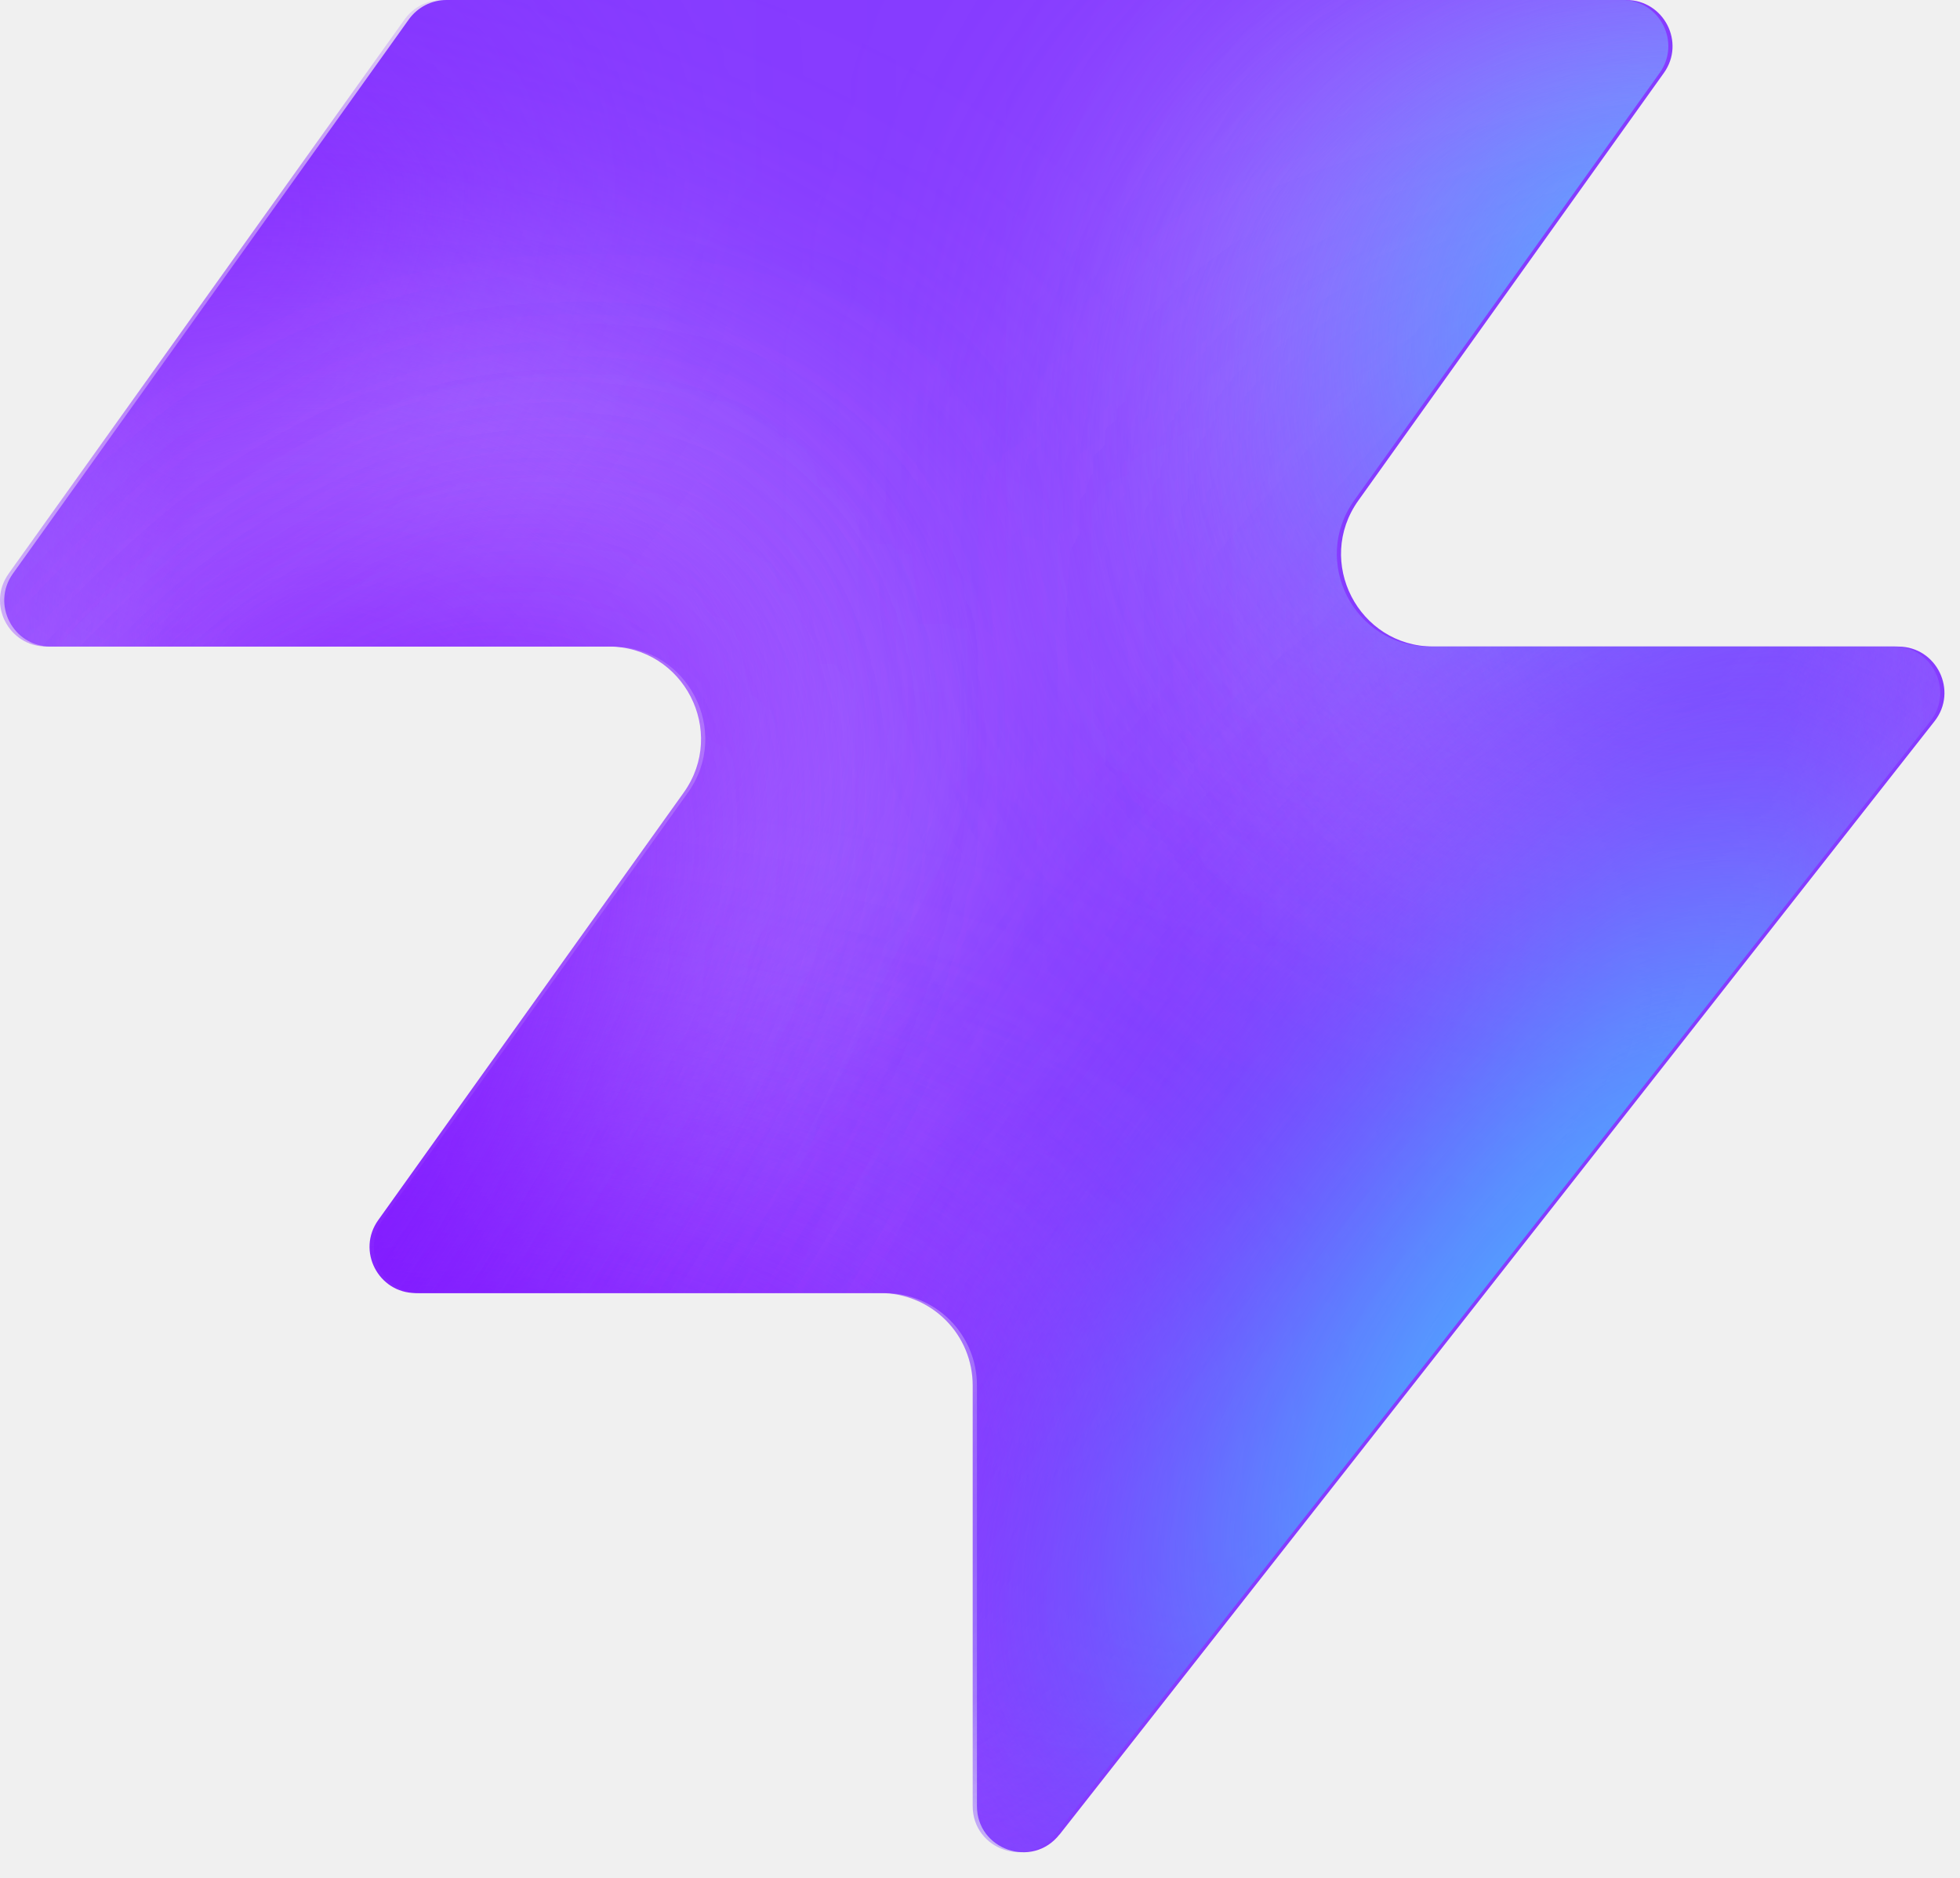
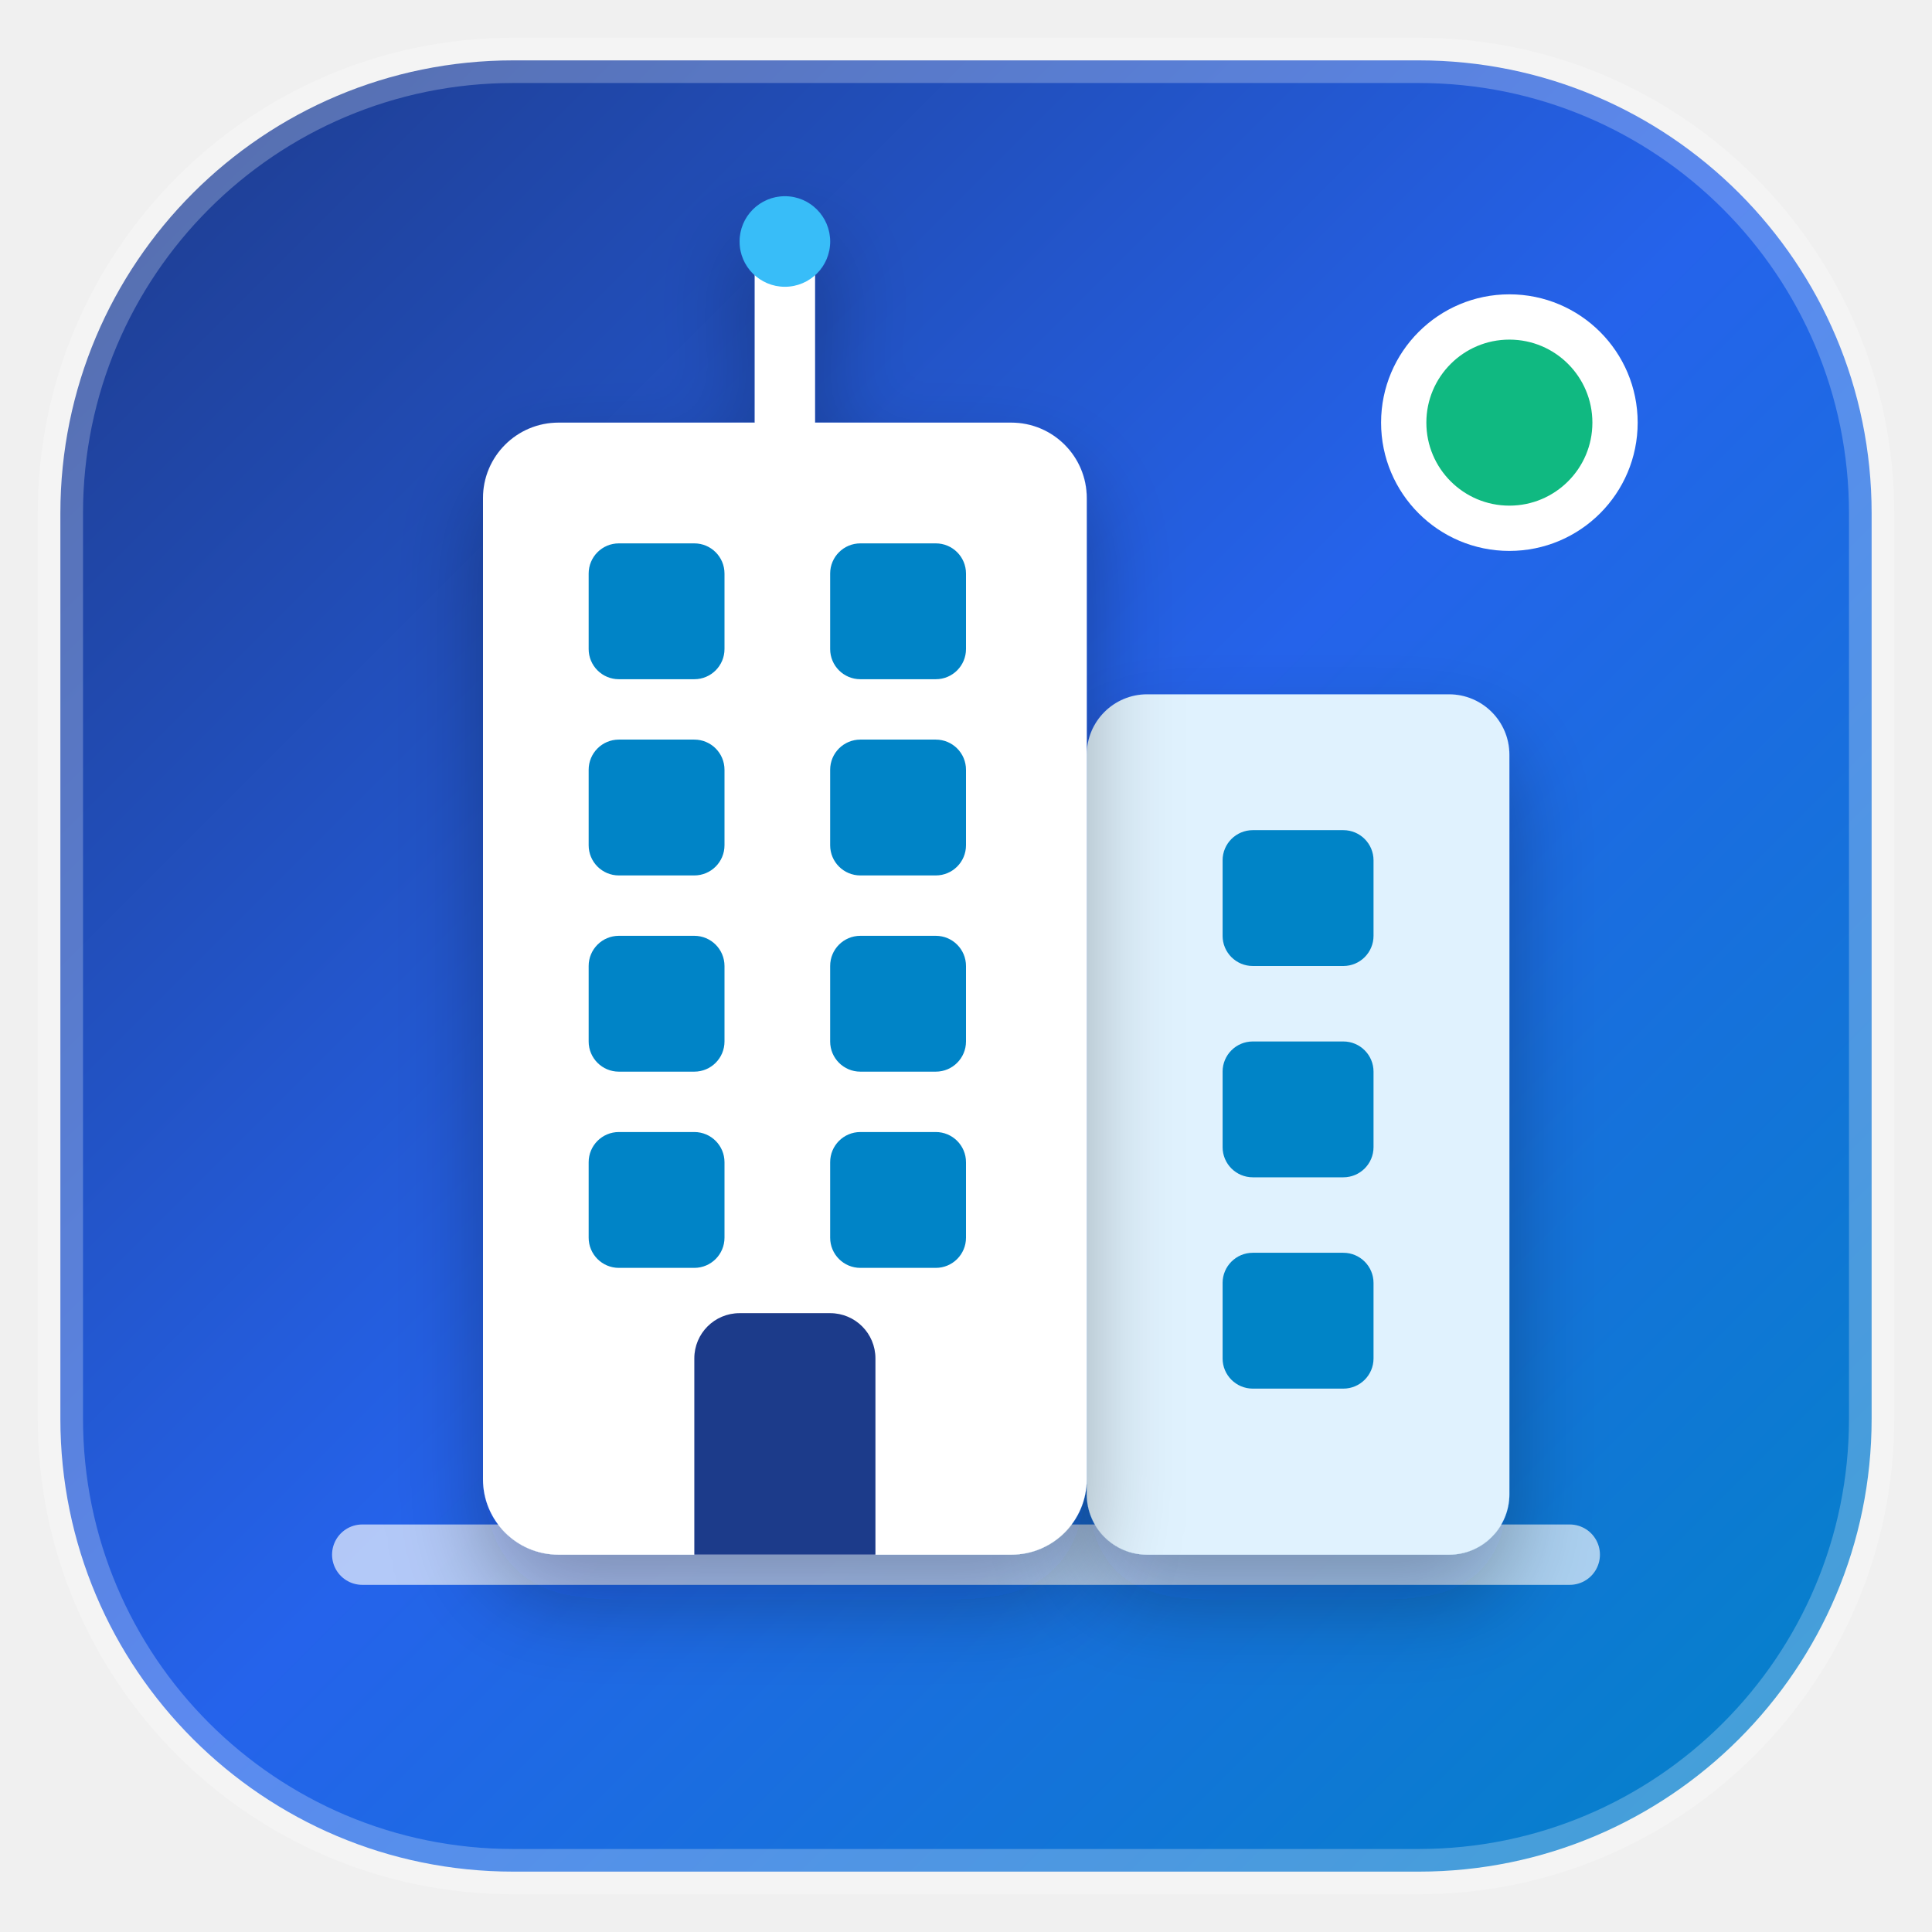
- <svg xmlns="http://www.w3.org/2000/svg" width="48" height="46" fill="none" viewBox="0 0 48 46">
-   <path fill="#863bff" d="M25.946 44.938c-.664.845-2.021.375-2.021-.698V33.937a2.26 2.26 0 0 0-2.262-2.262H10.287c-.92 0-1.456-1.04-.92-1.788l7.48-10.471c1.07-1.497 0-3.578-1.842-3.578H1.237c-.92 0-1.456-1.04-.92-1.788L10.013.474c.214-.297.556-.474.92-.474h28.894c.92 0 1.456 1.04.92 1.788l-7.48 10.471c-1.07 1.498 0 3.579 1.842 3.579h11.377c.943 0 1.473 1.088.89 1.83L25.947 44.94z" style="fill:#863bff;fill:color(display-p3 .525 .23 1);fill-opacity:1" />
-   <mask id="a" width="48" height="46" x="0" y="0" maskUnits="userSpaceOnUse" style="mask-type:alpha">
-     <path fill="#000" d="M25.842 44.938c-.664.844-2.021.375-2.021-.698V33.937a2.26 2.26 0 0 0-2.262-2.262H10.183c-.92 0-1.456-1.04-.92-1.788l7.48-10.471c1.07-1.498 0-3.579-1.842-3.579H1.133c-.92 0-1.456-1.04-.92-1.787L9.91.473c.214-.297.556-.474.92-.474h28.894c.92 0 1.456 1.04.92 1.788l-7.48 10.471c-1.07 1.498 0 3.578 1.842 3.578h11.377c.943 0 1.473 1.088.89 1.832L25.843 44.94z" style="fill:#000;fill-opacity:1" />
-   </mask>
-   <g mask="url(#a)">
-     <g filter="url(#b)">
-       <ellipse cx="5.508" cy="14.704" fill="#ede6ff" rx="5.508" ry="14.704" style="fill:#ede6ff;fill:color(display-p3 .927 .903 1);fill-opacity:1" transform="matrix(.00324 1 1 -.00324 -4.47 31.516)" />
-     </g>
-     <g filter="url(#c)">
-       <ellipse cx="10.399" cy="29.851" fill="#ede6ff" rx="10.399" ry="29.851" style="fill:#ede6ff;fill:color(display-p3 .927 .903 1);fill-opacity:1" transform="matrix(.00324 1 1 -.00324 -39.328 7.883)" />
-     </g>
-     <g filter="url(#d)">
-       <ellipse cx="5.508" cy="30.487" fill="#7e14ff" rx="5.508" ry="30.487" style="fill:#7e14ff;fill:color(display-p3 .492 .077 1);fill-opacity:1" transform="rotate(89.814 -25.913 -14.639)scale(1 -1)" />
-     </g>
-     <g filter="url(#e)">
-       <ellipse cx="5.508" cy="30.599" fill="#7e14ff" rx="5.508" ry="30.599" style="fill:#7e14ff;fill:color(display-p3 .492 .077 1);fill-opacity:1" transform="rotate(89.814 -32.644 -3.334)scale(1 -1)" />
-     </g>
-     <g filter="url(#f)">
-       <ellipse cx="5.508" cy="30.599" fill="#7e14ff" rx="5.508" ry="30.599" style="fill:#7e14ff;fill:color(display-p3 .492 .077 1);fill-opacity:1" transform="matrix(.00324 1 1 -.00324 -34.34 30.47)" />
-     </g>
-     <g filter="url(#g)">
-       <ellipse cx="14.072" cy="22.078" fill="#ede6ff" rx="14.072" ry="22.078" style="fill:#ede6ff;fill:color(display-p3 .927 .903 1);fill-opacity:1" transform="rotate(93.35 24.506 48.493)scale(-1 1)" />
-     </g>
-     <g filter="url(#h)">
-       <ellipse cx="3.47" cy="21.501" fill="#7e14ff" rx="3.47" ry="21.501" style="fill:#7e14ff;fill:color(display-p3 .492 .077 1);fill-opacity:1" transform="rotate(89.009 28.708 47.59)scale(-1 1)" />
-     </g>
-     <g filter="url(#i)">
-       <ellipse cx="3.47" cy="21.501" fill="#7e14ff" rx="3.47" ry="21.501" style="fill:#7e14ff;fill:color(display-p3 .492 .077 1);fill-opacity:1" transform="rotate(89.009 28.708 47.59)scale(-1 1)" />
-     </g>
-     <g filter="url(#j)">
-       <ellipse cx=".387" cy="8.972" fill="#7e14ff" rx="4.407" ry="29.108" style="fill:#7e14ff;fill:color(display-p3 .492 .077 1);fill-opacity:1" transform="rotate(39.51 .387 8.972)" />
-     </g>
-     <g filter="url(#k)">
-       <ellipse cx="47.523" cy="-6.092" fill="#7e14ff" rx="4.407" ry="29.108" style="fill:#7e14ff;fill:color(display-p3 .492 .077 1);fill-opacity:1" transform="rotate(37.892 47.523 -6.092)" />
-     </g>
-     <g filter="url(#l)">
-       <ellipse cx="41.412" cy="6.333" fill="#47bfff" rx="5.971" ry="9.665" style="fill:#47bfff;fill:color(display-p3 .28 .748 1);fill-opacity:1" transform="rotate(37.892 41.412 6.333)" />
-     </g>
-     <g filter="url(#m)">
-       <ellipse cx="-1.879" cy="38.332" fill="#7e14ff" rx="4.407" ry="29.108" style="fill:#7e14ff;fill:color(display-p3 .492 .077 1);fill-opacity:1" transform="rotate(37.892 -1.88 38.332)" />
-     </g>
-     <g filter="url(#n)">
-       <ellipse cx="-1.879" cy="38.332" fill="#7e14ff" rx="4.407" ry="29.108" style="fill:#7e14ff;fill:color(display-p3 .492 .077 1);fill-opacity:1" transform="rotate(37.892 -1.88 38.332)" />
-     </g>
-     <g filter="url(#o)">
-       <ellipse cx="35.651" cy="29.907" fill="#7e14ff" rx="4.407" ry="29.108" style="fill:#7e14ff;fill:color(display-p3 .492 .077 1);fill-opacity:1" transform="rotate(37.892 35.651 29.907)" />
-     </g>
-     <g filter="url(#p)">
-       <ellipse cx="38.418" cy="32.4" fill="#47bfff" rx="5.971" ry="15.297" style="fill:#47bfff;fill:color(display-p3 .28 .748 1);fill-opacity:1" transform="rotate(37.892 38.418 32.4)" />
-     </g>
-   </g>
+ <svg xmlns="http://www.w3.org/2000/svg" viewBox="0 0 64 64" fill="none">
  <defs>
-     <filter id="b" width="60.045" height="41.654" x="-19.77" y="16.149" color-interpolation-filters="sRGB" filterUnits="userSpaceOnUse">
-       <feFlood flood-opacity="0" result="BackgroundImageFix" />
-       <feBlend in="SourceGraphic" in2="BackgroundImageFix" result="shape" />
-       <feGaussianBlur result="effect1_foregroundBlur_2002_17158" stdDeviation="7.659" />
-     </filter>
-     <filter id="c" width="90.34" height="51.437" x="-54.613" y="-7.533" color-interpolation-filters="sRGB" filterUnits="userSpaceOnUse">
-       <feFlood flood-opacity="0" result="BackgroundImageFix" />
-       <feBlend in="SourceGraphic" in2="BackgroundImageFix" result="shape" />
-       <feGaussianBlur result="effect1_foregroundBlur_2002_17158" stdDeviation="7.659" />
-     </filter>
-     <filter id="d" width="79.355" height="29.4" x="-49.64" y="2.03" color-interpolation-filters="sRGB" filterUnits="userSpaceOnUse">
-       <feFlood flood-opacity="0" result="BackgroundImageFix" />
-       <feBlend in="SourceGraphic" in2="BackgroundImageFix" result="shape" />
-       <feGaussianBlur result="effect1_foregroundBlur_2002_17158" stdDeviation="4.596" />
-     </filter>
-     <filter id="e" width="79.579" height="29.4" x="-45.045" y="20.029" color-interpolation-filters="sRGB" filterUnits="userSpaceOnUse">
-       <feFlood flood-opacity="0" result="BackgroundImageFix" />
-       <feBlend in="SourceGraphic" in2="BackgroundImageFix" result="shape" />
-       <feGaussianBlur result="effect1_foregroundBlur_2002_17158" stdDeviation="4.596" />
-     </filter>
-     <filter id="f" width="79.579" height="29.4" x="-43.513" y="21.178" color-interpolation-filters="sRGB" filterUnits="userSpaceOnUse">
-       <feFlood flood-opacity="0" result="BackgroundImageFix" />
-       <feBlend in="SourceGraphic" in2="BackgroundImageFix" result="shape" />
-       <feGaussianBlur result="effect1_foregroundBlur_2002_17158" stdDeviation="4.596" />
-     </filter>
-     <filter id="g" width="74.749" height="58.852" x="15.756" y="-17.901" color-interpolation-filters="sRGB" filterUnits="userSpaceOnUse">
-       <feFlood flood-opacity="0" result="BackgroundImageFix" />
-       <feBlend in="SourceGraphic" in2="BackgroundImageFix" result="shape" />
-       <feGaussianBlur result="effect1_foregroundBlur_2002_17158" stdDeviation="7.659" />
-     </filter>
-     <filter id="h" width="61.377" height="25.362" x="23.548" y="2.284" color-interpolation-filters="sRGB" filterUnits="userSpaceOnUse">
-       <feFlood flood-opacity="0" result="BackgroundImageFix" />
-       <feBlend in="SourceGraphic" in2="BackgroundImageFix" result="shape" />
-       <feGaussianBlur result="effect1_foregroundBlur_2002_17158" stdDeviation="4.596" />
-     </filter>
-     <filter id="i" width="61.377" height="25.362" x="23.548" y="2.284" color-interpolation-filters="sRGB" filterUnits="userSpaceOnUse">
-       <feFlood flood-opacity="0" result="BackgroundImageFix" />
-       <feBlend in="SourceGraphic" in2="BackgroundImageFix" result="shape" />
-       <feGaussianBlur result="effect1_foregroundBlur_2002_17158" stdDeviation="4.596" />
-     </filter>
-     <filter id="j" width="56.045" height="63.649" x="-27.636" y="-22.853" color-interpolation-filters="sRGB" filterUnits="userSpaceOnUse">
-       <feFlood flood-opacity="0" result="BackgroundImageFix" />
-       <feBlend in="SourceGraphic" in2="BackgroundImageFix" result="shape" />
-       <feGaussianBlur result="effect1_foregroundBlur_2002_17158" stdDeviation="4.596" />
-     </filter>
-     <filter id="k" width="54.814" height="64.646" x="20.116" y="-38.415" color-interpolation-filters="sRGB" filterUnits="userSpaceOnUse">
-       <feFlood flood-opacity="0" result="BackgroundImageFix" />
-       <feBlend in="SourceGraphic" in2="BackgroundImageFix" result="shape" />
-       <feGaussianBlur result="effect1_foregroundBlur_2002_17158" stdDeviation="4.596" />
-     </filter>
-     <filter id="l" width="33.541" height="35.313" x="24.641" y="-11.323" color-interpolation-filters="sRGB" filterUnits="userSpaceOnUse">
-       <feFlood flood-opacity="0" result="BackgroundImageFix" />
-       <feBlend in="SourceGraphic" in2="BackgroundImageFix" result="shape" />
-       <feGaussianBlur result="effect1_foregroundBlur_2002_17158" stdDeviation="4.596" />
-     </filter>
-     <filter id="m" width="54.814" height="64.646" x="-29.286" y="6.009" color-interpolation-filters="sRGB" filterUnits="userSpaceOnUse">
-       <feFlood flood-opacity="0" result="BackgroundImageFix" />
-       <feBlend in="SourceGraphic" in2="BackgroundImageFix" result="shape" />
-       <feGaussianBlur result="effect1_foregroundBlur_2002_17158" stdDeviation="4.596" />
-     </filter>
-     <filter id="n" width="54.814" height="64.646" x="-29.286" y="6.009" color-interpolation-filters="sRGB" filterUnits="userSpaceOnUse">
-       <feFlood flood-opacity="0" result="BackgroundImageFix" />
-       <feBlend in="SourceGraphic" in2="BackgroundImageFix" result="shape" />
-       <feGaussianBlur result="effect1_foregroundBlur_2002_17158" stdDeviation="4.596" />
-     </filter>
-     <filter id="o" width="54.814" height="64.646" x="8.244" y="-2.416" color-interpolation-filters="sRGB" filterUnits="userSpaceOnUse">
-       <feFlood flood-opacity="0" result="BackgroundImageFix" />
-       <feBlend in="SourceGraphic" in2="BackgroundImageFix" result="shape" />
-       <feGaussianBlur result="effect1_foregroundBlur_2002_17158" stdDeviation="4.596" />
-     </filter>
-     <filter id="p" width="39.409" height="43.623" x="18.713" y="10.588" color-interpolation-filters="sRGB" filterUnits="userSpaceOnUse">
-       <feFlood flood-opacity="0" result="BackgroundImageFix" />
-       <feBlend in="SourceGraphic" in2="BackgroundImageFix" result="shape" />
-       <feGaussianBlur result="effect1_foregroundBlur_2002_17158" stdDeviation="4.596" />
+     <linearGradient id="arcnio-bg" x1="0%" y1="0%" x2="100%" y2="100%">
+       <stop offset="0%" stop-color="#1e3a8a" />
+       <stop offset="50%" stop-color="#2563eb" />
+       <stop offset="100%" stop-color="#0284c7" />
+     </linearGradient>
+     <filter id="subtle-shadow" x="-10%" y="-10%" width="120%" height="120%" filterUnits="userSpaceOnUse">
+       <feDropShadow dx="0" dy="1.5" stdDeviation="1.5" flood-color="#090e1a" flood-opacity="0.3" />
    </filter>
  </defs>
+   <rect x="2" y="2" width="60" height="60" rx="15" fill="url(#arcnio-bg)" />
+   <rect x="2" y="2" width="60" height="60" rx="15" stroke="rgba(255, 255, 255, 0.25)" stroke-width="1.5" />
+   <path d="M12 51.5H52" stroke="rgba(255, 255, 255, 0.65)" stroke-width="2" stroke-linecap="round" />
+   <g filter="url(#subtle-shadow)">
+     <rect x="36" y="23" width="14" height="28.5" rx="2" fill="#e0f2fe" />
+     <rect x="40.5" y="27.5" width="5" height="4.5" rx="1" fill="#0284c7" />
+     <rect x="40.5" y="34.5" width="5" height="4.5" rx="1" fill="#0284c7" />
+     <rect x="40.5" y="41.5" width="5" height="4.5" rx="1" fill="#0284c7" />
+   </g>
+   <g filter="url(#subtle-shadow)">
+     <rect x="16" y="14" width="20" height="37.5" rx="2.5" fill="#ffffff" />
+     <path d="M26 14V8.5" stroke="#ffffff" stroke-width="2" stroke-linecap="round" />
+     <circle cx="26" cy="8" r="1.5" fill="#38bdf8" />
+     <rect x="19.5" y="18" width="4.5" height="4.5" rx="1" fill="#0284c7" />
+     <rect x="27.5" y="18" width="4.5" height="4.5" rx="1" fill="#0284c7" />
+     <rect x="19.5" y="24.5" width="4.5" height="4.5" rx="1" fill="#0284c7" />
+     <rect x="27.5" y="24.5" width="4.5" height="4.5" rx="1" fill="#0284c7" />
+     <rect x="19.5" y="31" width="4.5" height="4.5" rx="1" fill="#0284c7" />
+     <rect x="27.5" y="31" width="4.5" height="4.5" rx="1" fill="#0284c7" />
+     <rect x="19.5" y="37.5" width="4.5" height="4.5" rx="1" fill="#0284c7" />
+     <rect x="27.5" y="37.5" width="4.5" height="4.5" rx="1" fill="#0284c7" />
+     <path d="M23 51.5V45C23 44.17 23.67 43.5 24.5 43.5H27.5C28.33 43.5 29 44.17 29 45V51.5H23Z" fill="#1e3a8a" />
+   </g>
+   <circle cx="50" cy="14" r="3.5" fill="#10b981" stroke="#ffffff" stroke-width="1.5" />
</svg>
